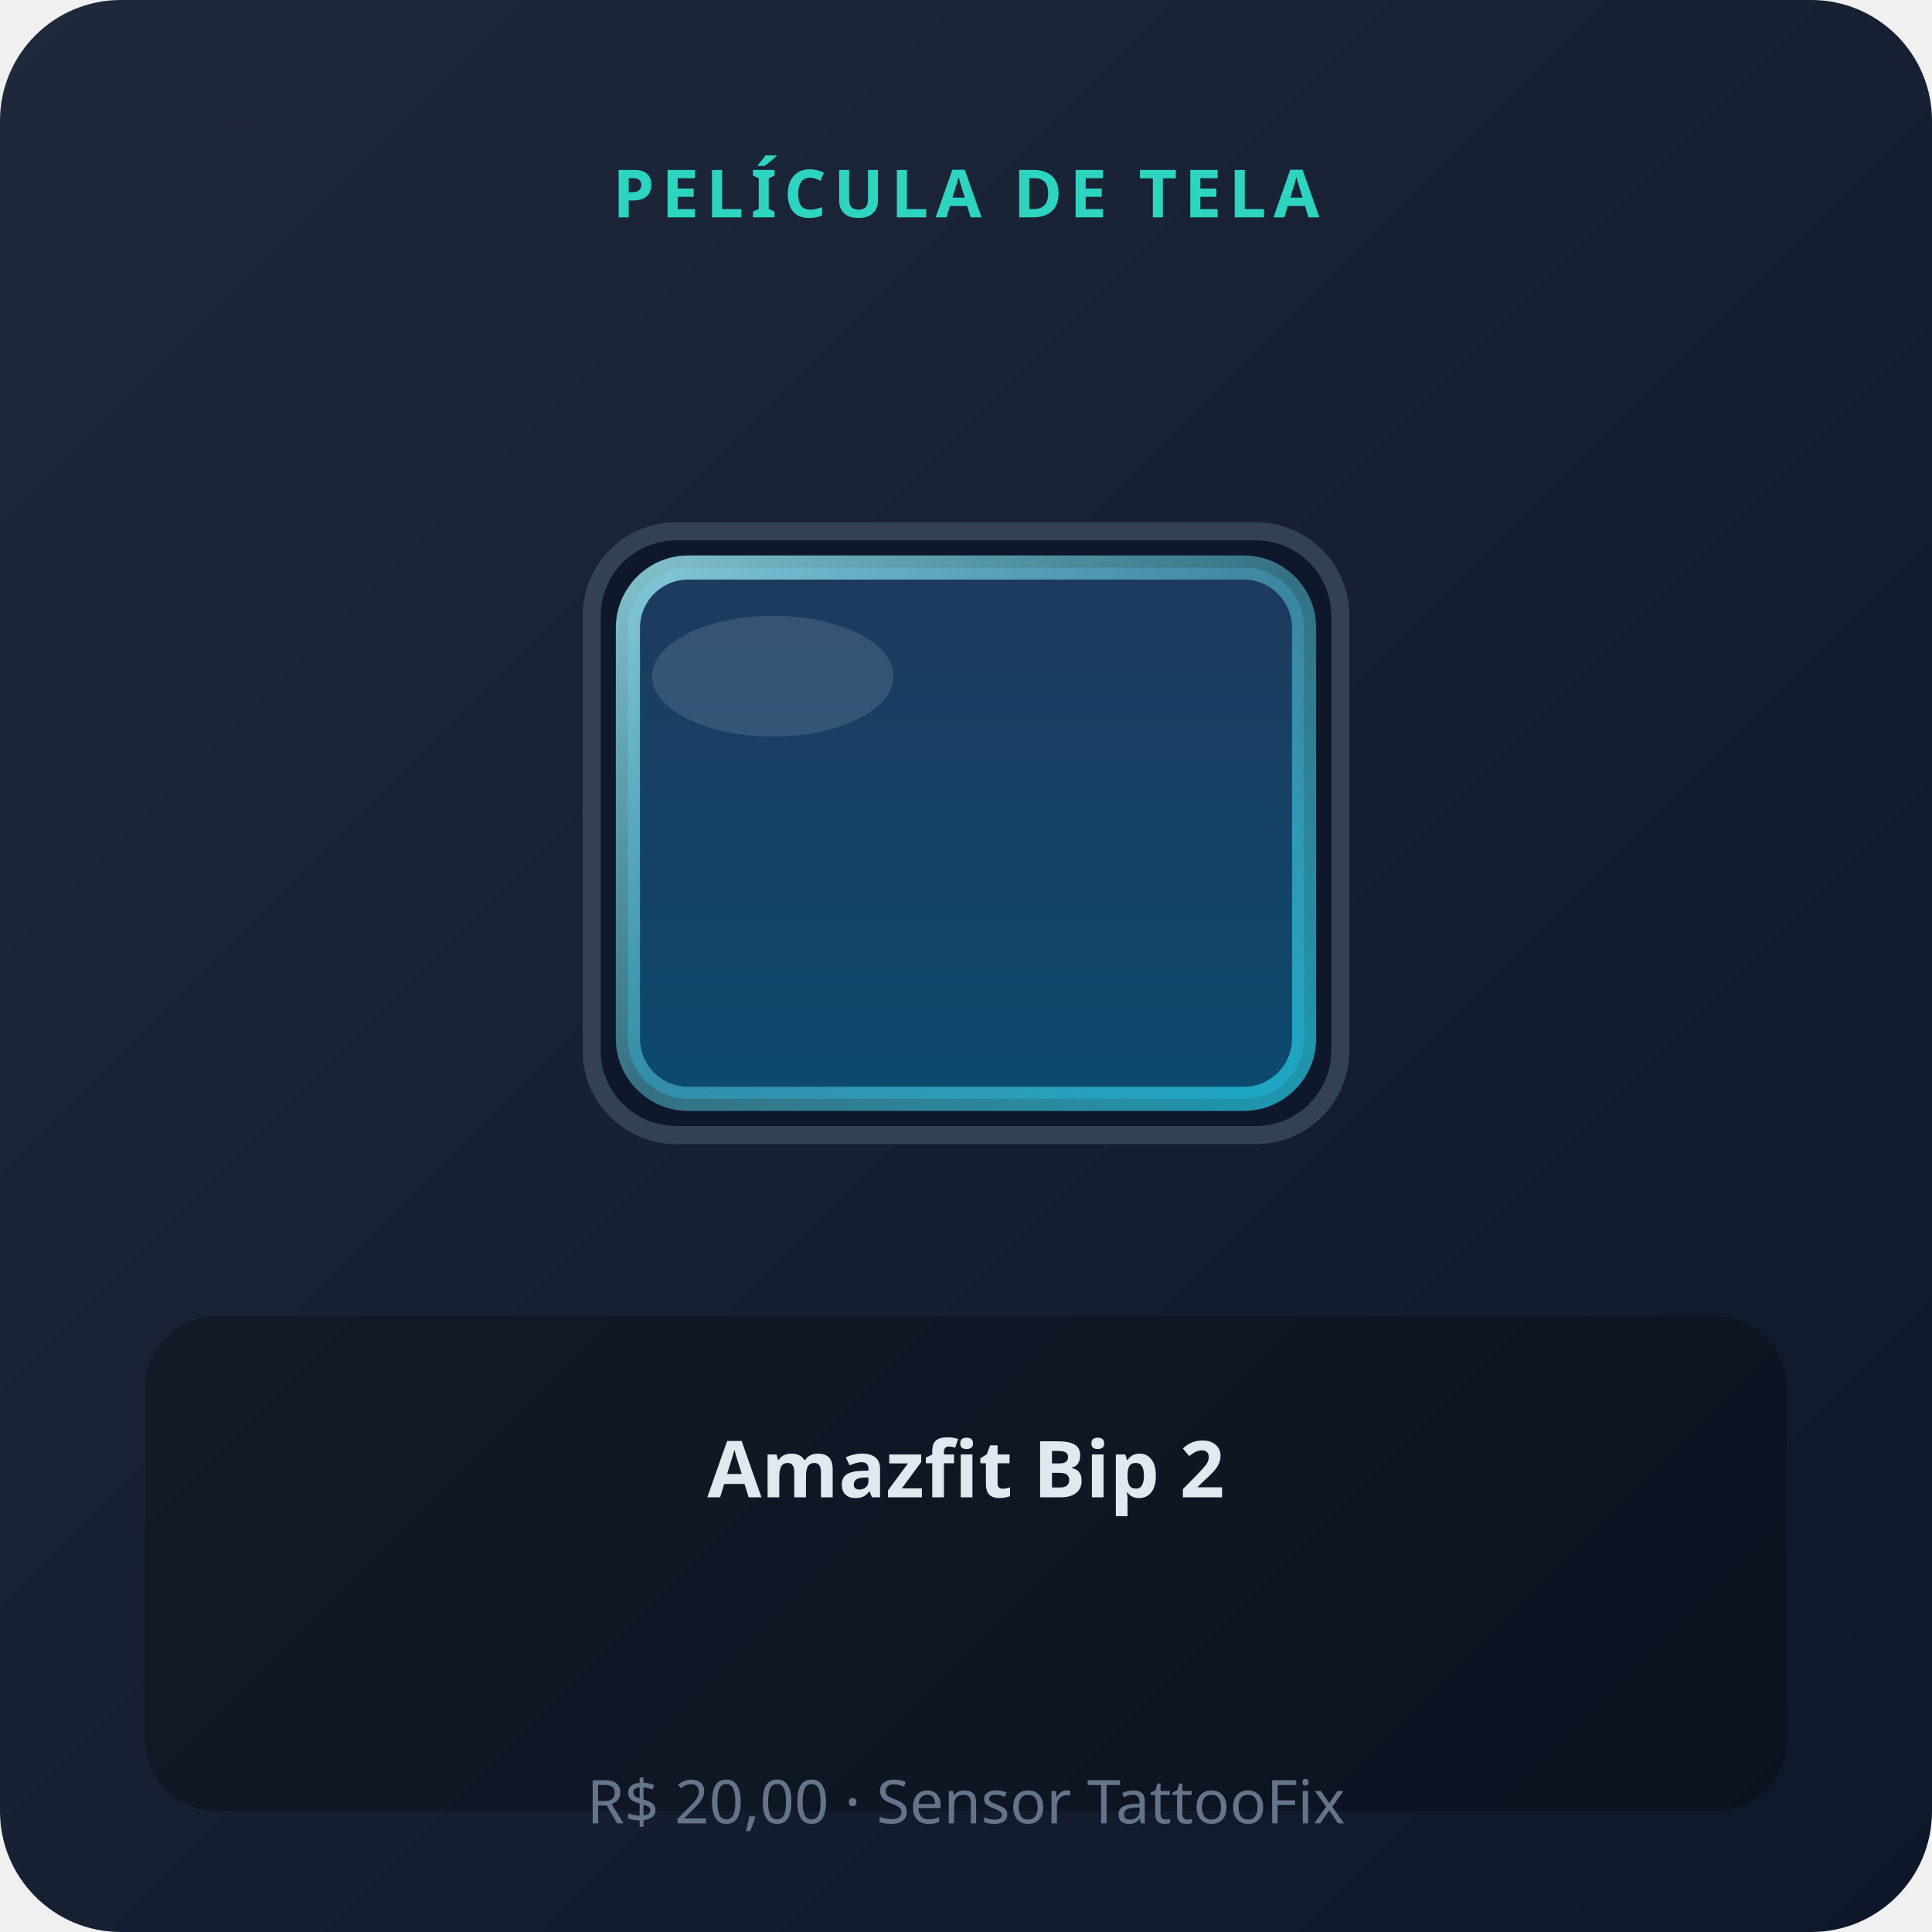
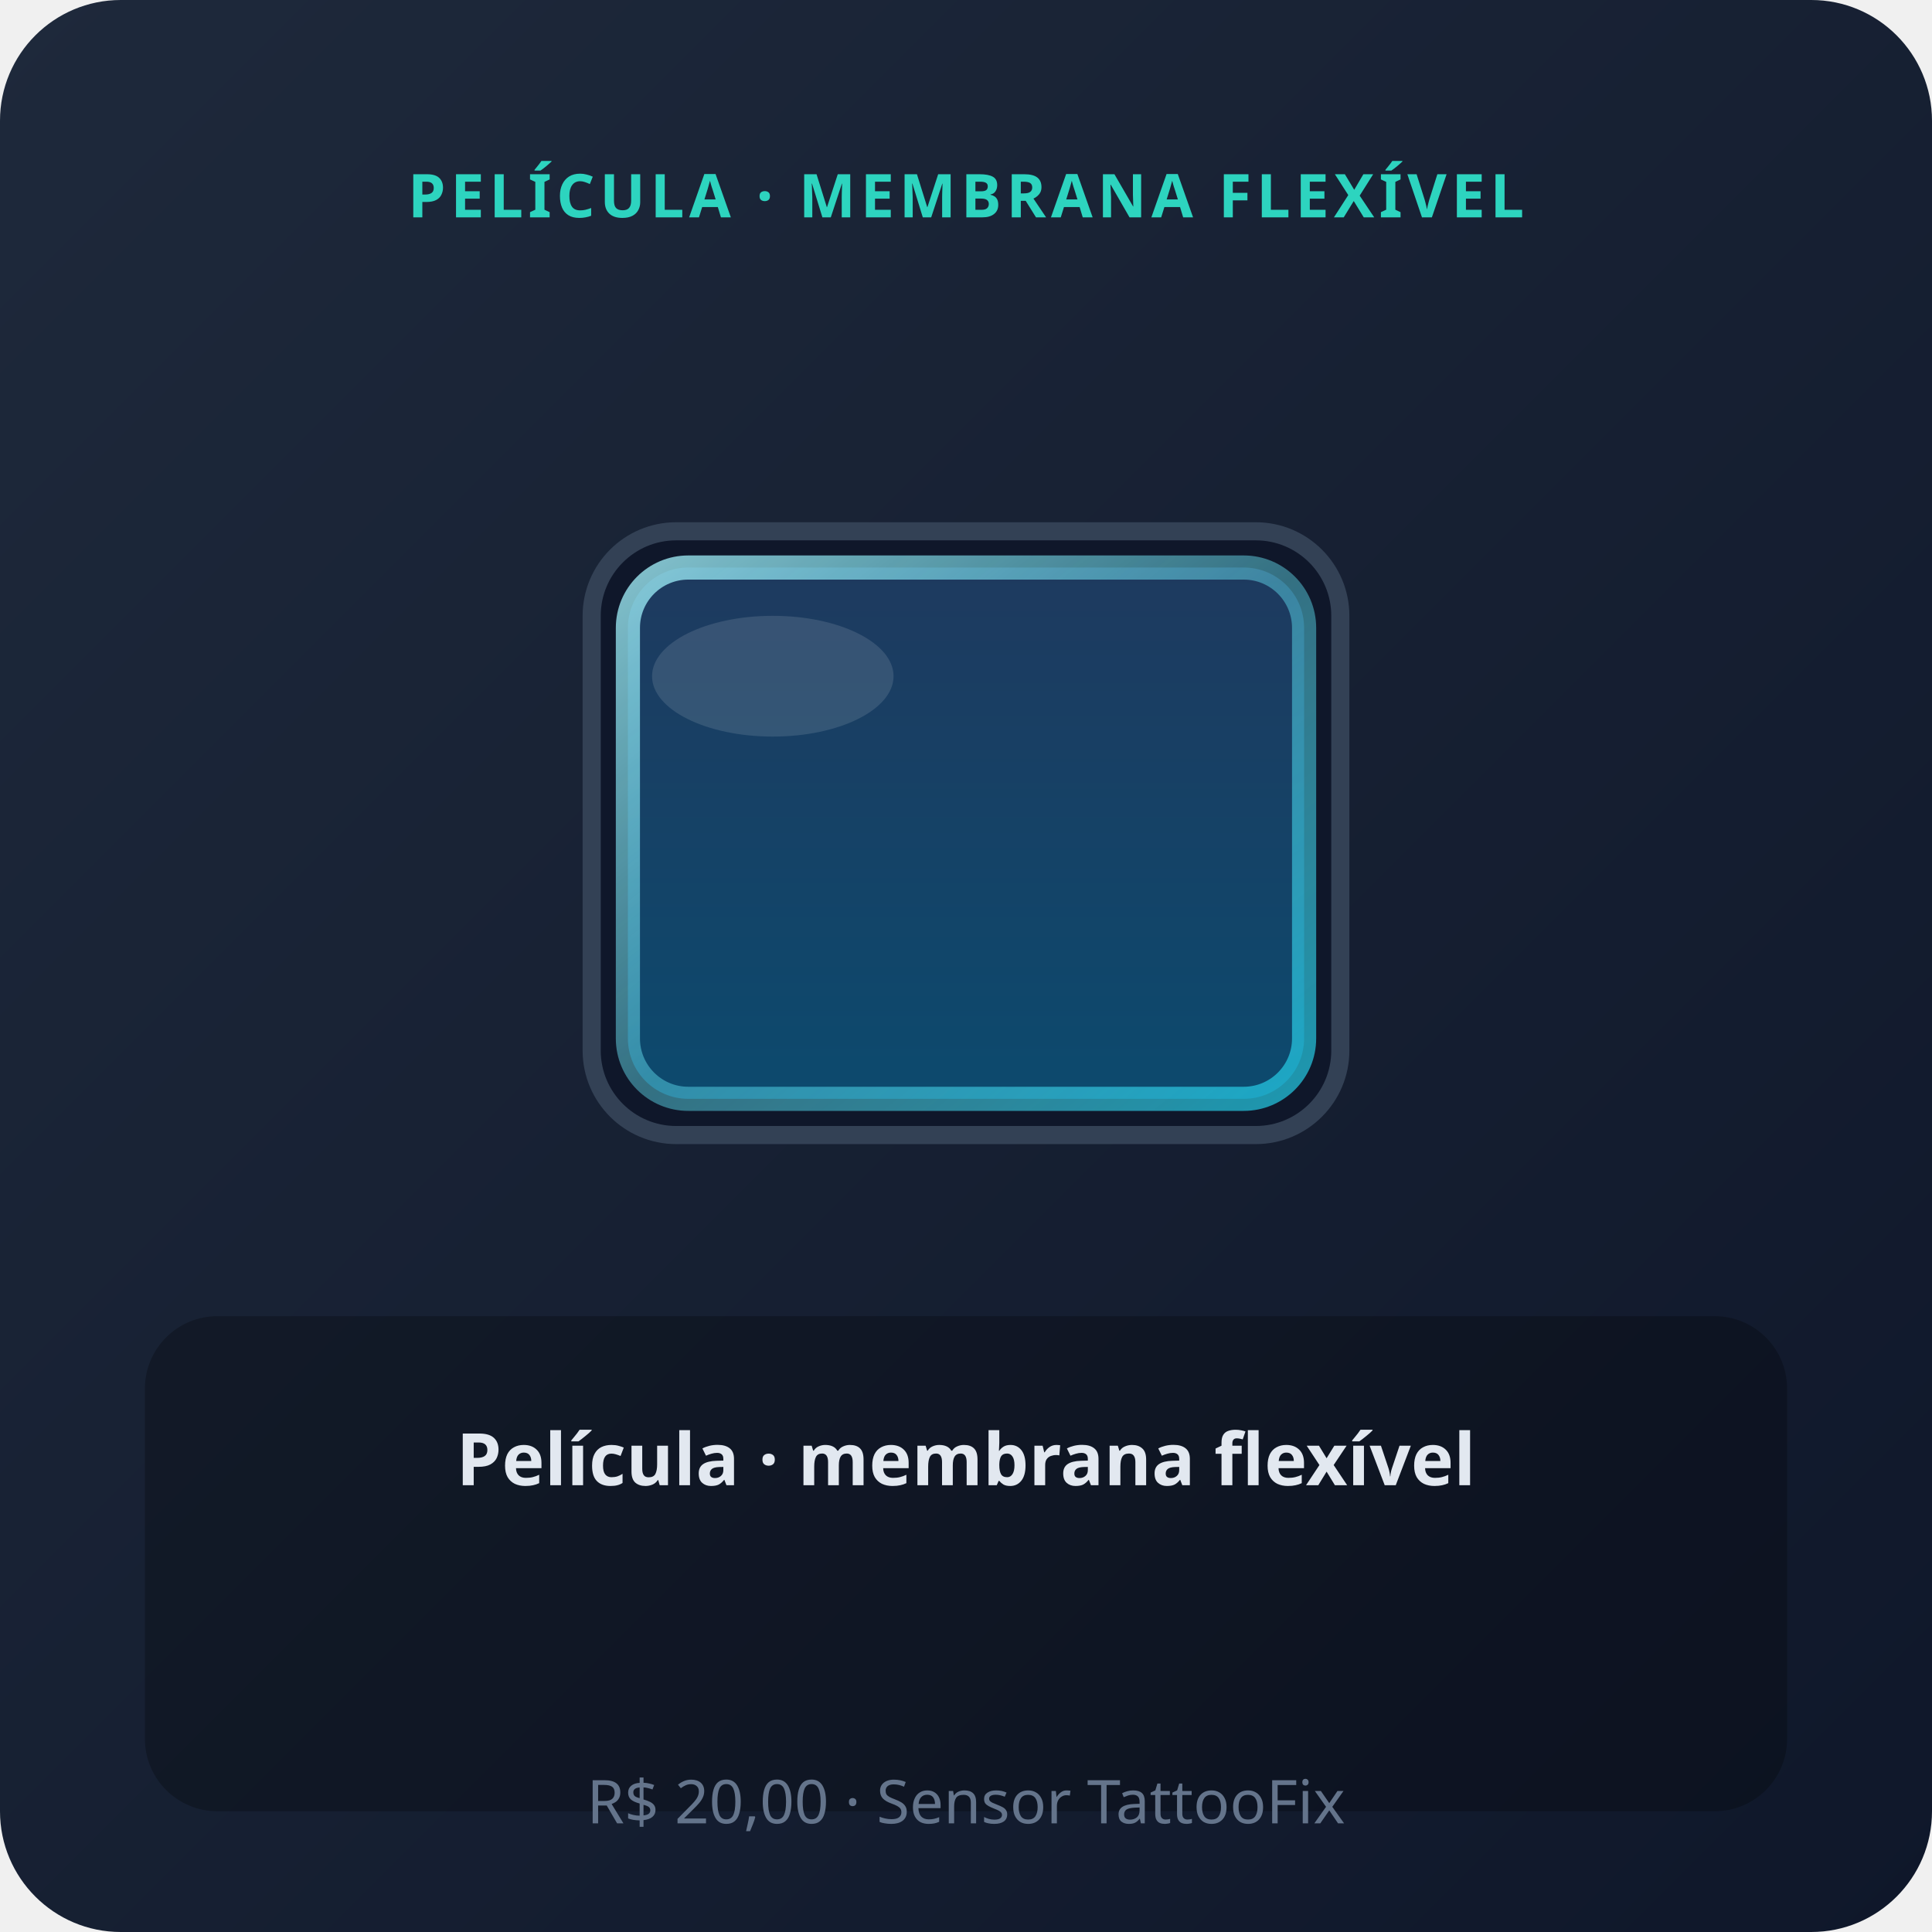
<svg xmlns="http://www.w3.org/2000/svg" viewBox="0 0 320 320" role="img" aria-label="Película de tela — Amazfit Bip 2">
  <defs>
    <linearGradient id="bgpeliculaamazfitbip2" x1="0%" y1="0%" x2="100%" y2="100%">
      <stop offset="0%" stop-color="#1e293b" />
      <stop offset="100%" stop-color="#0f172a" />
    </linearGradient>
    <linearGradient id="screenpeliculaamazfitbip2" x1="0%" y1="0%" x2="0%" y2="100%">
      <stop offset="0%" stop-color="#1e3a5f" />
      <stop offset="100%" stop-color="#0c4a6e" />
    </linearGradient>
    <linearGradient id="glasspeliculaamazfitbip2" x1="0%" y1="0%" x2="100%" y2="100%">
      <stop offset="0%" stop-color="#a5f3fc" stop-opacity="0.9" />
      <stop offset="50%" stop-color="#67e8f9" stop-opacity="0.5" />
      <stop offset="100%" stop-color="#22d3ee" stop-opacity="0.8" />
    </linearGradient>
  </defs>
  <rect width="320" height="320" rx="20" fill="url(#bgpeliculaamazfitbip2)" />
-   <text x="160" y="36" text-anchor="middle" fill="#2dd4bf" font-family="system-ui,sans-serif" font-size="11" font-weight="700" letter-spacing="1.2">PELÍCULA DE TELA</text>
+   <text x="160" y="36" text-anchor="middle" fill="#2dd4bf" font-family="system-ui,sans-serif" font-size="10" font-weight="700" letter-spacing="0.8">PELÍCULA · MEMBRANA FLEXÍVEL</text>
  <rect x="98" y="88" width="124" height="100" rx="14" fill="#0f172a" stroke="#334155" stroke-width="3" />
  <rect x="104" y="94" width="112" height="88" rx="10" fill="url(#screenpeliculaamazfitbip2)" />
  <rect x="104" y="94" width="112" height="88" rx="10" fill="none" stroke="url(#glasspeliculaamazfitbip2)" stroke-width="4" opacity="0.85" />
  <ellipse cx="128" cy="112" rx="20" ry="10" fill="#fff" opacity="0.12" />
  <rect x="24" y="218" width="272" height="82" rx="12" fill="#000" fill-opacity="0.25" />
-   <text x="160" y="248" text-anchor="middle" fill="#e2e8f0" font-family="system-ui,sans-serif" font-size="13" font-weight="600">Amazfit Bip 2</text>
+   <text x="160" y="246" text-anchor="middle" fill="#e2e8f0" font-family="system-ui,sans-serif" font-size="12" font-weight="700">Película · membrana flexível</text>
  <text x="160" y="302" text-anchor="middle" fill="#64748b" font-family="system-ui,sans-serif" font-size="10">R$ 20,00 · Sensor TattooFix</text>
</svg>
